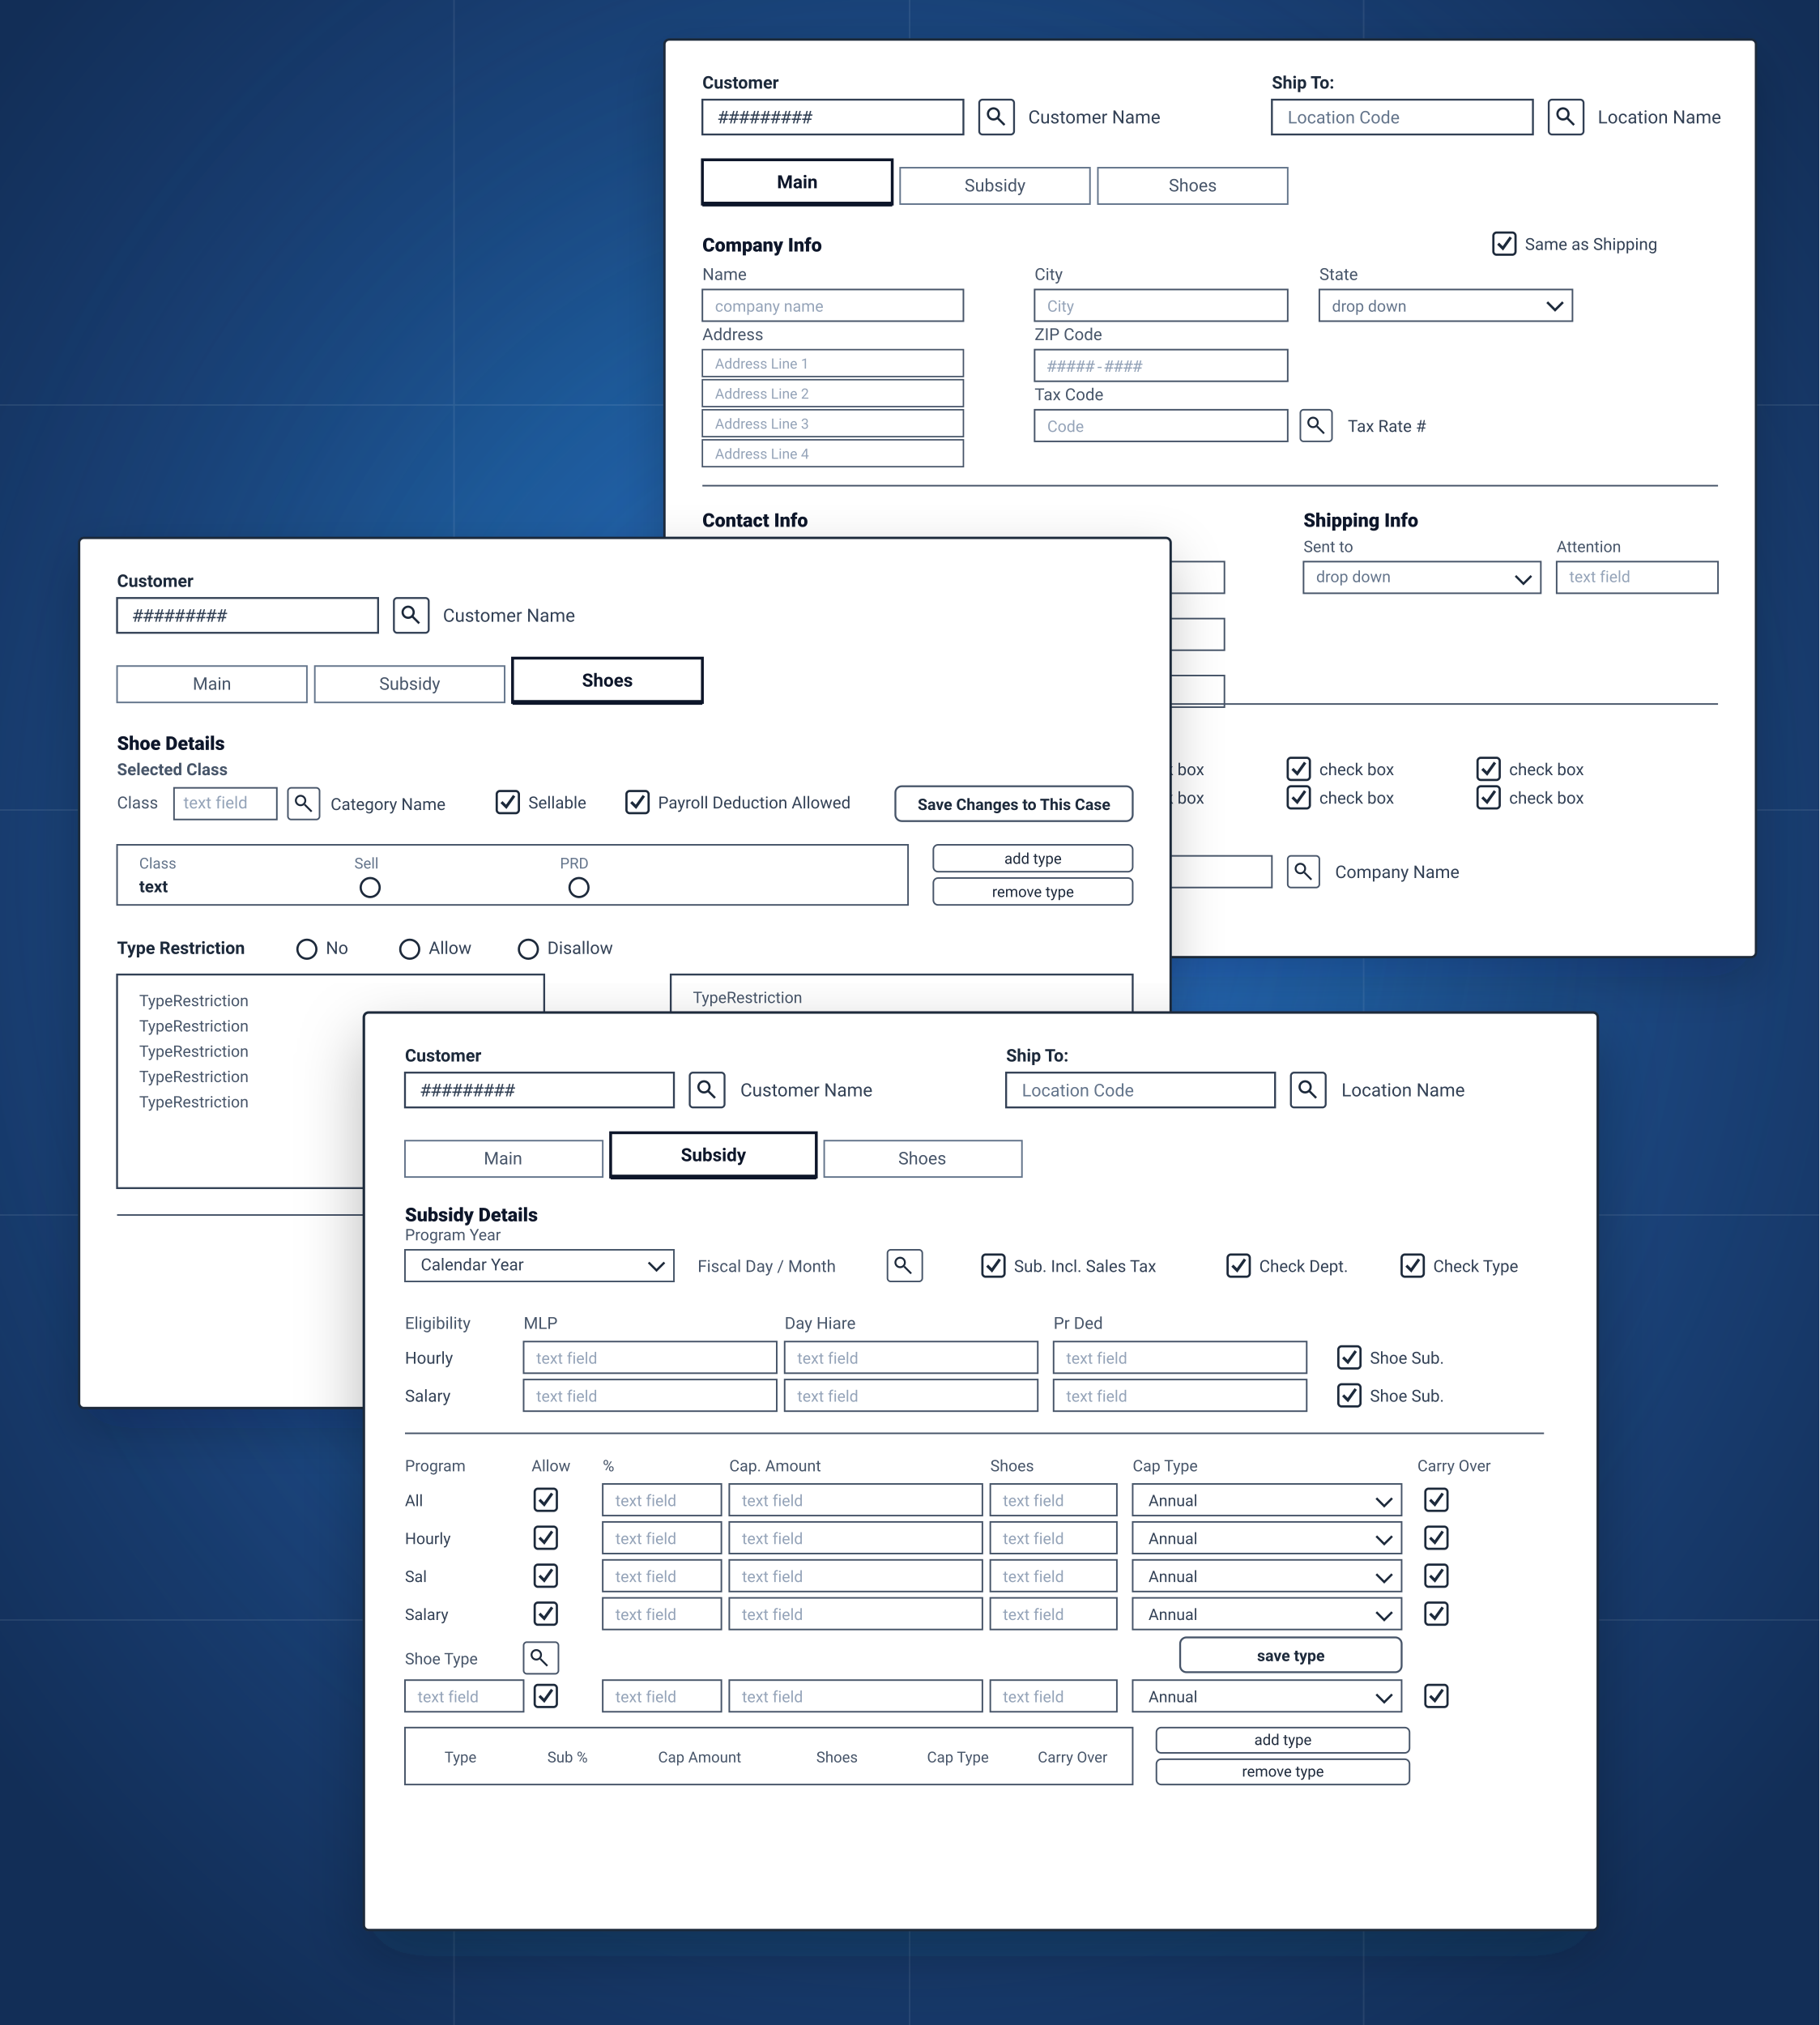
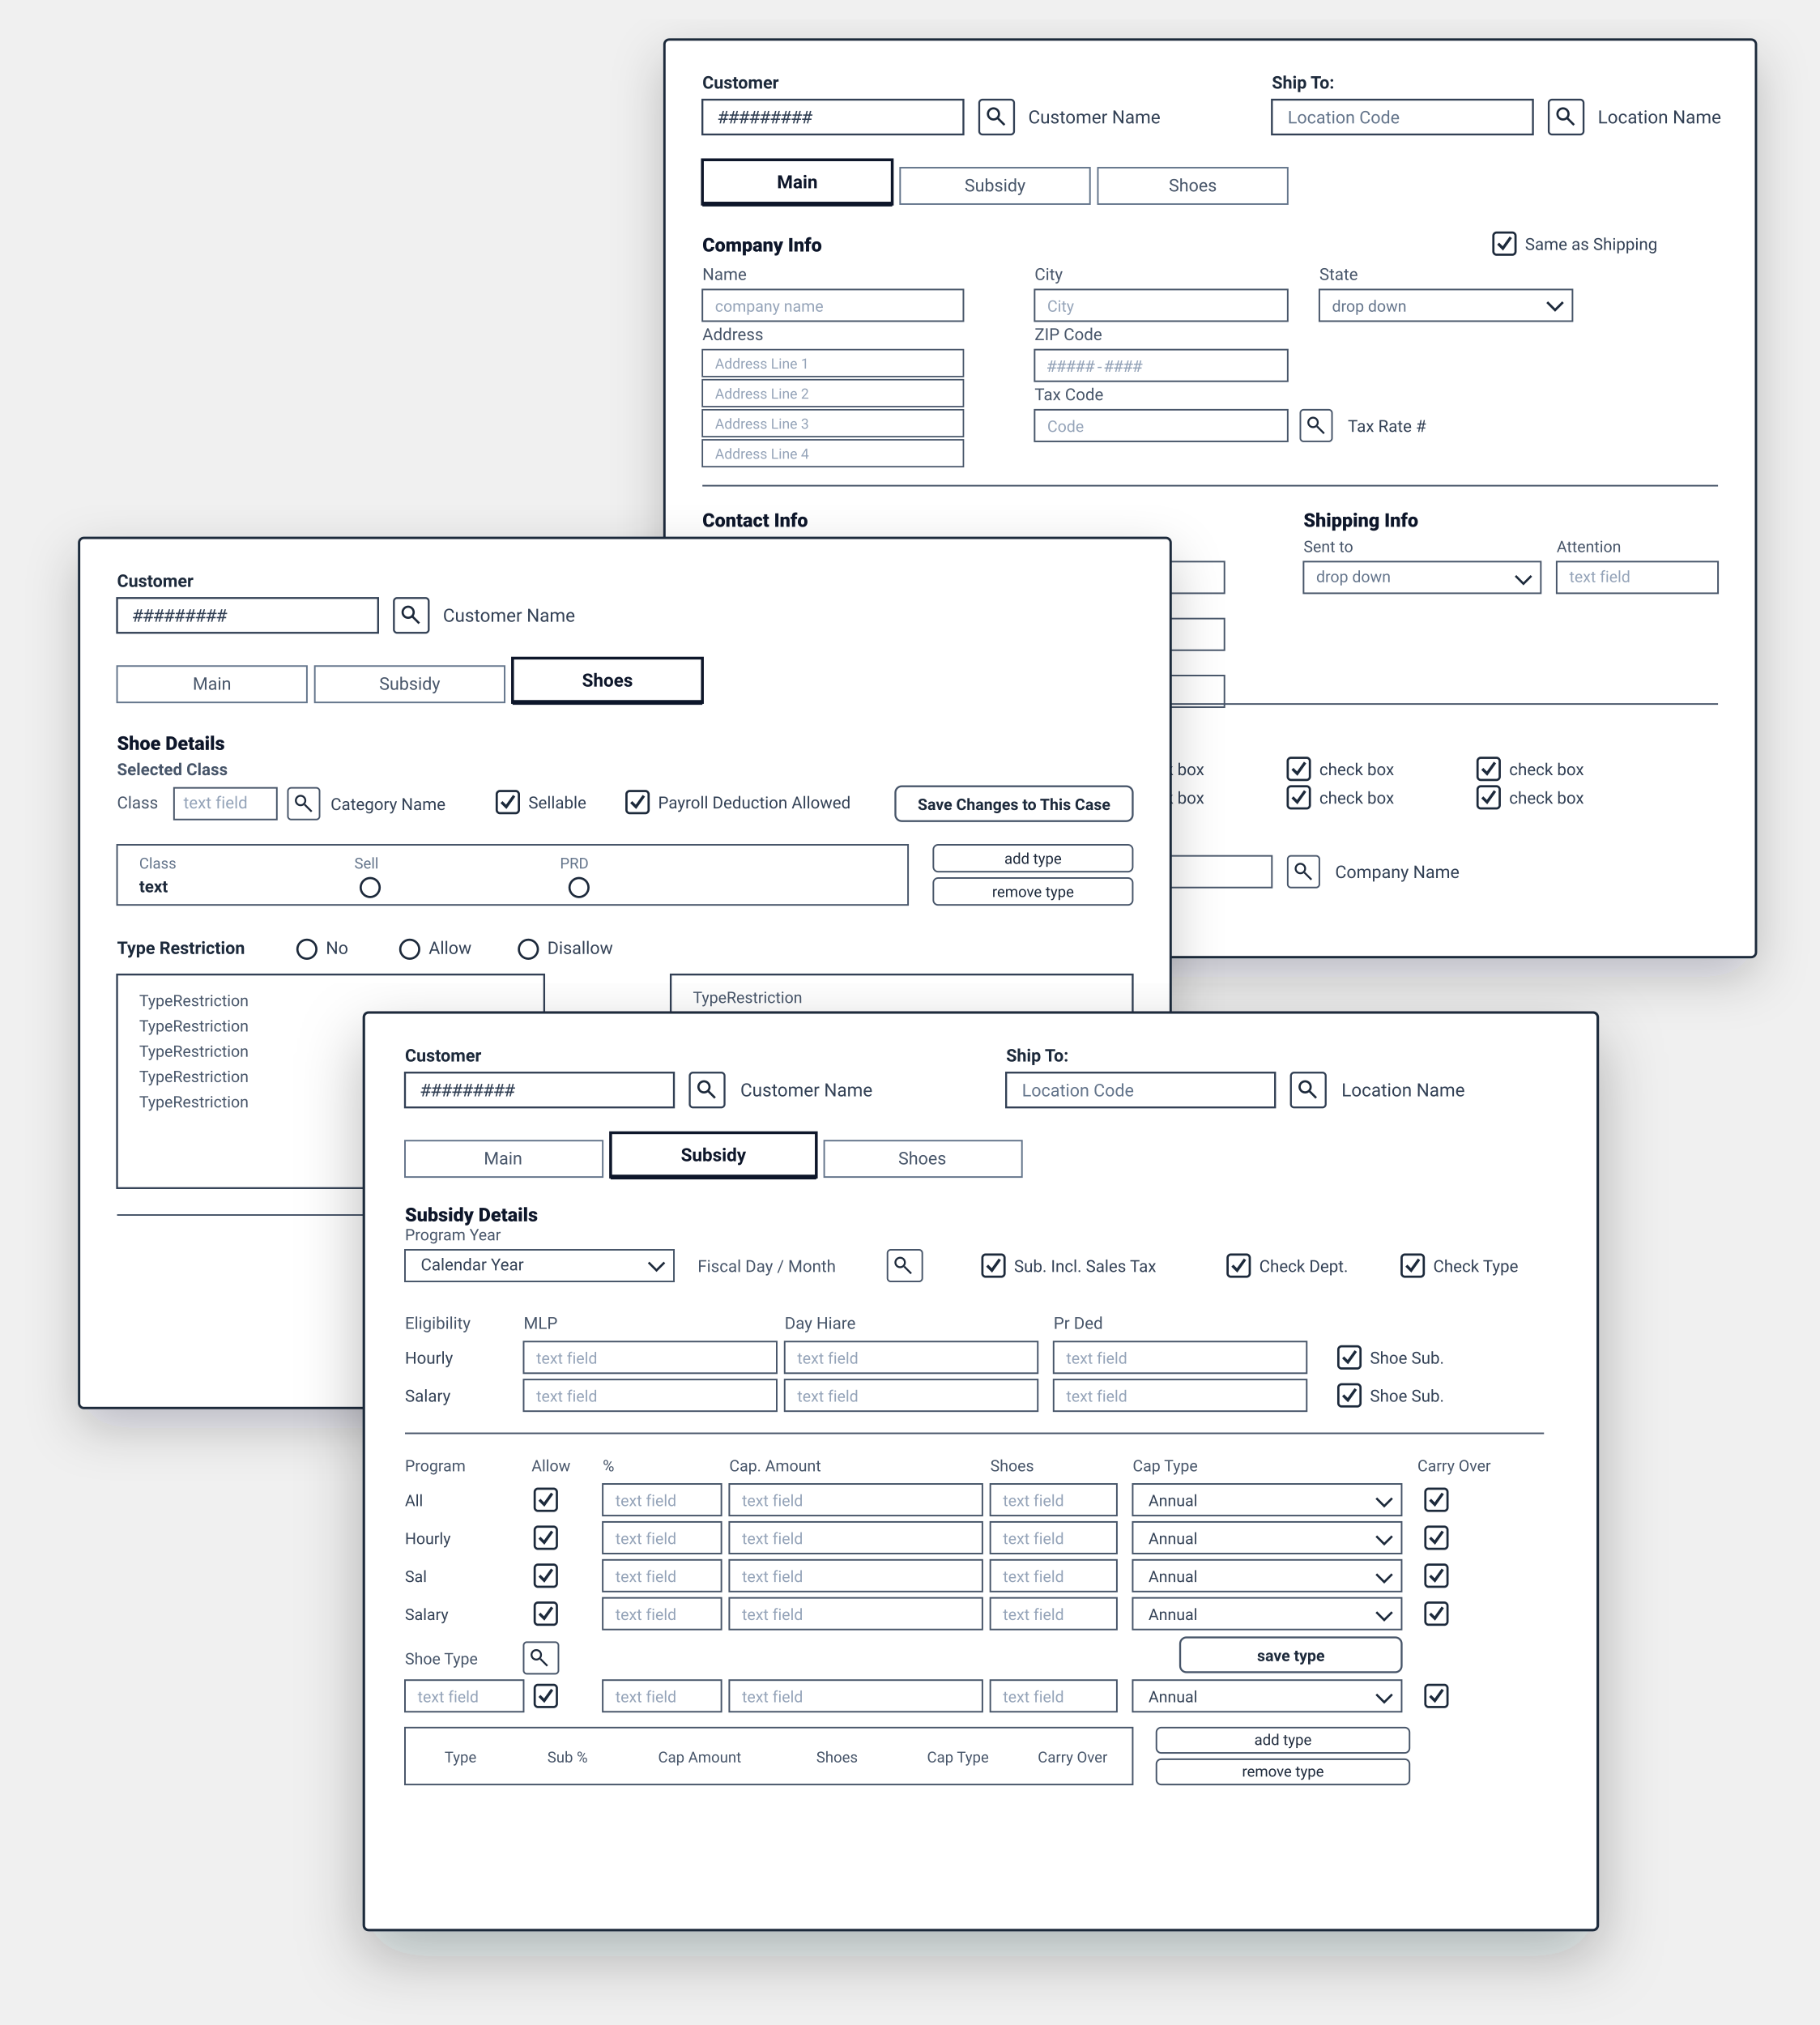
- <svg xmlns="http://www.w3.org/2000/svg" viewBox="0 0 1150 1280" width="1150" height="1280" style="background:#173d72; font-family:-apple-system, BlinkMacSystemFont, 'Segoe UI', Roboto, Helvetica, Arial, sans-serif;">
+ <svg xmlns="http://www.w3.org/2000/svg" viewBox="0 0 1150 1280" width="1150" height="1280" style="font-family:-apple-system, BlinkMacSystemFont, 'Segoe UI', Roboto, Helvetica, Arial, sans-serif;">
  <defs>
-     <radialGradient id="bgGlow" cx="50%" cy="45%" r="65%">
-       <stop offset="0%" stop-color="#2d66bd" />
-       <stop offset="50%" stop-color="#1e4a87" />
-       <stop offset="100%" stop-color="#122e57" />
-     </radialGradient>
-     <radialGradient id="graingerNavyAmbient" cx="48%" cy="42%" r="55%">
-       <stop offset="0%" stop-color="#3b82f6" stop-opacity="0.3" />
-       <stop offset="50%" stop-color="#0ea5e9" stop-opacity="0.14" />
-       <stop offset="100%" stop-color="#122e57" stop-opacity="0" />
-     </radialGradient>
    <filter id="card-shadow" x="-8%" y="-6%" width="120%" height="120%">
      <feDropShadow dx="0" dy="12" stdDeviation="16" flood-color="#0f172a" flood-opacity="0.22" />
    </filter>
    <filter id="card-shadow-active" x="-8%" y="-6%" width="120%" height="120%">
      <feDropShadow dx="0" dy="16" stdDeviation="20" flood-color="#0f172a" flood-opacity="0.28" />
    </filter>
  </defs>
-   <rect width="1150" height="1280" fill="url(#bgGlow)" />
-   <rect width="1150" height="1280" fill="url(#graingerNavyAmbient)" />
-   <g opacity="0.08" stroke="#ffffff" stroke-width="1">
-     <line x1="0" y1="256" x2="1150" y2="256" />
-     <line x1="0" y1="512" x2="1150" y2="512" />
-     <line x1="0" y1="768" x2="1150" y2="768" />
-     <line x1="0" y1="1024" x2="1150" y2="1024" />
-     <line x1="287" y1="0" x2="287" y2="1280" />
-     <line x1="575" y1="0" x2="575" y2="1280" />
-     <line x1="862" y1="0" x2="862" y2="1280" />
-   </g>
  <g transform="translate(420, 25)" filter="url(#card-shadow)">
    <rect width="690" height="580" rx="3" fill="#ffffff" stroke="#1e293b" stroke-width="1.5" />
    <g transform="translate(24, 20)">
      <g>
        <text x="0" y="11" font-size="11" font-weight="600" fill="#1e293b">Customer</text>
        <rect x="0" y="18" width="165" height="22" fill="#ffffff" stroke="#334155" stroke-width="1.2" />
        <text x="10" y="33" font-size="11" font-family="monospace" fill="#334155">#########</text>
        <rect x="175" y="18" width="22" height="22" rx="2" fill="#ffffff" stroke="#334155" stroke-width="1.2" />
        <circle cx="184" cy="27" r="3.5" fill="none" stroke="#1e293b" stroke-width="1.4" />
        <line x1="186.5" y1="29.5" x2="191" y2="34" stroke="#1e293b" stroke-width="1.4" />
        <text x="206" y="33" font-size="11.5" fill="#334155">Customer Name</text>
      </g>
      <g transform="translate(360, 0)">
        <text x="0" y="11" font-size="11" font-weight="600" fill="#1e293b">Ship To:</text>
        <rect x="0" y="18" width="165" height="22" fill="#ffffff" stroke="#334155" stroke-width="1.2" />
        <text x="10" y="33" font-size="11" fill="#64748b">Location Code</text>
        <rect x="175" y="18" width="22" height="22" rx="2" fill="#ffffff" stroke="#334155" stroke-width="1.2" />
        <circle cx="184" cy="27" r="3.5" fill="none" stroke="#1e293b" stroke-width="1.4" />
        <line x1="186.5" y1="29.5" x2="191" y2="34" stroke="#1e293b" stroke-width="1.4" />
        <text x="206" y="33" font-size="11.5" fill="#334155">Location Name</text>
      </g>
      <g transform="translate(0, 56)">
        <rect x="0" y="0" width="120" height="28" fill="#ffffff" stroke="#0f172a" stroke-width="1.8" />
        <line x1="0" y1="28" x2="120" y2="28" stroke="#0f172a" stroke-width="3" />
        <text x="60" y="18" font-size="11.5" font-weight="700" fill="#0f172a" text-anchor="middle">Main</text>
        <rect x="125" y="5" width="120" height="23" fill="#ffffff" stroke="#64748b" stroke-width="1" />
        <text x="185" y="20" font-size="11" fill="#475569" text-anchor="middle">Subsidy</text>
        <rect x="250" y="5" width="120" height="23" fill="#ffffff" stroke="#64748b" stroke-width="1" />
        <text x="310" y="20" font-size="11" fill="#475569" text-anchor="middle">Shoes</text>
      </g>
      <g transform="translate(0, 102)">
        <text x="0" y="12" font-size="12" font-weight="800" fill="#0f172a">Company Info</text>
        <g transform="translate(500, 0)">
          <rect width="14" height="14" rx="2" fill="#ffffff" stroke="#1e293b" stroke-width="1.4" />
          <path d="M 3,7 L 6,10 L 11,3" fill="none" stroke="#1e293b" stroke-width="1.8" />
          <text x="20" y="11" font-size="10.5" fill="#334155">Same as Shipping</text>
        </g>
        <g transform="translate(0, 20)" font-size="10.5" fill="#475569">
          <g>
            <text x="0" y="10">Name</text>
            <rect x="0" y="16" width="165" height="20" fill="#ffffff" stroke="#475569" stroke-width="1" />
            <text x="8" y="30" font-size="10" fill="#94a3b8">company name</text>
            <text x="0" y="48">Address</text>
            <rect x="0" y="54" width="165" height="17" fill="#ffffff" stroke="#475569" stroke-width="0.9" />
            <text x="8" y="66" font-size="9" fill="#94a3b8">Address Line 1</text>
            <rect x="0" y="73" width="165" height="17" fill="#ffffff" stroke="#475569" stroke-width="0.9" />
            <text x="8" y="85" font-size="9" fill="#94a3b8">Address Line 2</text>
            <rect x="0" y="92" width="165" height="17" fill="#ffffff" stroke="#475569" stroke-width="0.9" />
            <text x="8" y="104" font-size="9" fill="#94a3b8">Address Line 3</text>
            <rect x="0" y="111" width="165" height="17" fill="#ffffff" stroke="#475569" stroke-width="0.9" />
            <text x="8" y="123" font-size="9" fill="#94a3b8">Address Line 4</text>
          </g>
          <g transform="translate(210, 0)">
            <text x="0" y="10">City</text>
            <rect x="0" y="16" width="160" height="20" fill="#ffffff" stroke="#475569" stroke-width="1" />
            <text x="8" y="30" font-size="10" fill="#94a3b8">City</text>
            <text x="0" y="48">ZIP Code</text>
            <rect x="0" y="54" width="160" height="20" fill="#ffffff" stroke="#475569" stroke-width="1" />
            <text x="8" y="68" font-size="10" font-family="monospace" fill="#94a3b8">#####-####</text>
            <text x="0" y="86">Tax Code</text>
            <rect x="0" y="92" width="160" height="20" fill="#ffffff" stroke="#475569" stroke-width="1" />
            <text x="8" y="106" font-size="10" fill="#94a3b8">Code</text>
            <rect x="168" y="92" width="20" height="20" rx="2" fill="#ffffff" stroke="#475569" stroke-width="1" />
            <circle cx="176" cy="100" r="3" fill="none" stroke="#1e293b" stroke-width="1.2" />
            <line x1="178.5" y1="102.5" x2="183" y2="107" stroke="#1e293b" stroke-width="1.2" />
            <text x="198" y="106" font-size="10.5" fill="#334155">Tax Rate #</text>
          </g>
          <g transform="translate(390, 0)">
            <text x="0" y="10">State</text>
            <rect x="0" y="16" width="160" height="20" fill="#ffffff" stroke="#475569" stroke-width="1" />
            <text x="8" y="30" font-size="10" fill="#64748b">drop down</text>
            <path d="M 144,24 L 149,29 L 154,24" fill="none" stroke="#1e293b" stroke-width="1.5" />
          </g>
        </g>
      </g>
      <line x1="0" y1="262" x2="642" y2="262" stroke="#475569" stroke-width="1" />
      <g transform="translate(0, 276)">
        <text x="0" y="12" font-size="12" font-weight="800" fill="#0f172a">Contact Info</text>
        <text x="380" y="12" font-size="12" font-weight="800" fill="#0f172a">Shipping Info</text>
        <g transform="translate(0, 20)" font-size="10" fill="#475569">
          <text x="0" y="8">Sched</text>
          <text x="170" y="8">Phone</text>
          <rect x="0" y="14" width="160" height="20" fill="#ffffff" stroke="#475569" stroke-width="1" />
          <text x="8" y="27" fill="#94a3b8">employee name</text>
          <rect x="170" y="14" width="160" height="20" fill="#ffffff" stroke="#475569" stroke-width="1" />
          <text x="178" y="27" fill="#94a3b8">text field</text>
          <text x="0" y="44">Arrival</text>
          <text x="170" y="44">Phone</text>
          <rect x="0" y="50" width="160" height="20" fill="#ffffff" stroke="#475569" stroke-width="1" />
          <text x="8" y="63" fill="#94a3b8">employee name</text>
          <rect x="170" y="50" width="160" height="20" fill="#ffffff" stroke="#475569" stroke-width="1" />
          <text x="178" y="63" fill="#94a3b8">text field</text>
          <text x="0" y="80">Billing</text>
          <text x="170" y="80">Phone</text>
          <rect x="0" y="86" width="160" height="20" fill="#ffffff" stroke="#475569" stroke-width="1" />
          <text x="8" y="99" fill="#94a3b8">employee name</text>
          <rect x="170" y="86" width="160" height="20" fill="#ffffff" stroke="#475569" stroke-width="1" />
          <text x="178" y="99" fill="#94a3b8">text field</text>
        </g>
        <g transform="translate(380, 20)" font-size="10" fill="#475569">
          <text x="0" y="8">Sent to</text>
          <text x="160" y="8">Attention</text>
          <rect x="0" y="14" width="150" height="20" fill="#ffffff" stroke="#475569" stroke-width="1" />
          <text x="8" y="27" fill="#64748b">drop down</text>
          <path d="M 134,23 L 139,28 L 144,23" fill="none" stroke="#1e293b" stroke-width="1.4" />
          <rect x="160" y="14" width="102" height="20" fill="#ffffff" stroke="#475569" stroke-width="1" />
          <text x="168" y="27" fill="#94a3b8">text field</text>
        </g>
      </g>
      <line x1="0" y1="400" x2="642" y2="400" stroke="#475569" stroke-width="1" />
      <g transform="translate(0, 412)">
        <text x="0" y="12" font-size="12" font-weight="800" fill="#0f172a">What is Required?</text>
        <g transform="translate(0, 22)" font-size="10.5" fill="#334155">
          <g transform="translate(10, 0)">
            <rect width="14" height="14" rx="2" fill="#ffffff" stroke="#1e293b" stroke-width="1.4" />
            <path d="M 3,7 L 6,10 L 11,3" fill="none" stroke="#1e293b" stroke-width="1.8" />
            <text x="20" y="11">check box</text>
          </g>
          <g transform="translate(130, 0)">
            <rect width="14" height="14" rx="2" fill="#ffffff" stroke="#1e293b" stroke-width="1.4" />
            <path d="M 3,7 L 6,10 L 11,3" fill="none" stroke="#1e293b" stroke-width="1.8" />
            <text x="20" y="11">check box</text>
          </g>
          <g transform="translate(250, 0)">
            <rect width="14" height="14" rx="2" fill="#ffffff" stroke="#1e293b" stroke-width="1.4" />
            <path d="M 3,7 L 6,10 L 11,3" fill="none" stroke="#1e293b" stroke-width="1.8" />
            <text x="20" y="11">check box</text>
          </g>
          <g transform="translate(370, 0)">
            <rect width="14" height="14" rx="2" fill="#ffffff" stroke="#1e293b" stroke-width="1.4" />
            <path d="M 3,7 L 6,10 L 11,3" fill="none" stroke="#1e293b" stroke-width="1.8" />
            <text x="20" y="11">check box</text>
          </g>
          <g transform="translate(490, 0)">
            <rect width="14" height="14" rx="2" fill="#ffffff" stroke="#1e293b" stroke-width="1.4" />
            <path d="M 3,7 L 6,10 L 11,3" fill="none" stroke="#1e293b" stroke-width="1.8" />
            <text x="20" y="11">check box</text>
          </g>
          <g transform="translate(10, 18)">
            <rect width="14" height="14" rx="2" fill="#ffffff" stroke="#1e293b" stroke-width="1.4" />
            <path d="M 3,7 L 6,10 L 11,3" fill="none" stroke="#1e293b" stroke-width="1.8" />
            <text x="20" y="11">check box</text>
          </g>
          <g transform="translate(130, 18)">
            <rect width="14" height="14" rx="2" fill="#ffffff" stroke="#1e293b" stroke-width="1.4" />
            <path d="M 3,7 L 6,10 L 11,3" fill="none" stroke="#1e293b" stroke-width="1.8" />
            <text x="20" y="11">check box</text>
          </g>
          <g transform="translate(250, 18)">
            <rect width="14" height="14" rx="2" fill="#ffffff" stroke="#1e293b" stroke-width="1.4" />
            <path d="M 3,7 L 6,10 L 11,3" fill="none" stroke="#1e293b" stroke-width="1.8" />
            <text x="20" y="11">check box</text>
          </g>
          <g transform="translate(370, 18)">
            <rect width="14" height="14" rx="2" fill="#ffffff" stroke="#1e293b" stroke-width="1.4" />
            <path d="M 3,7 L 6,10 L 11,3" fill="none" stroke="#1e293b" stroke-width="1.8" />
            <text x="20" y="11">check box</text>
          </g>
          <g transform="translate(490, 18)">
            <rect width="14" height="14" rx="2" fill="#ffffff" stroke="#1e293b" stroke-width="1.4" />
            <path d="M 3,7 L 6,10 L 11,3" fill="none" stroke="#1e293b" stroke-width="1.8" />
            <text x="20" y="11">check box</text>
          </g>
        </g>
        <g transform="translate(0, 68)" font-size="10.5" fill="#475569">
          <text x="0" y="10">Customer PO</text>
          <rect x="0" y="16" width="165" height="20" fill="#ffffff" stroke="#475569" stroke-width="1" />
          <text x="8" y="30" fill="#94a3b8">Code</text>
          <text x="200" y="10">Fulfillment DC</text>
          <rect x="200" y="16" width="160" height="20" fill="#ffffff" stroke="#475569" stroke-width="1" />
          <text x="208" y="30" fill="#94a3b8">Code</text>
          <rect x="370" y="16" width="20" height="20" rx="2" fill="#ffffff" stroke="#475569" stroke-width="1" />
          <circle cx="378" cy="24" r="3" fill="none" stroke="#1e293b" stroke-width="1.2" />
          <line x1="380.5" y1="26.5" x2="385" y2="31" stroke="#1e293b" stroke-width="1.2" />
          <text x="400" y="30" font-size="11" fill="#334155">Company Name</text>
        </g>
      </g>
    </g>
  </g>
  <g transform="translate(50, 340)" filter="url(#card-shadow)">
    <rect width="690" height="550" rx="3" fill="#ffffff" stroke="#1e293b" stroke-width="1.5" />
    <g transform="translate(24, 20)">
      <g>
        <text x="0" y="11" font-size="11" font-weight="600" fill="#1e293b">Customer</text>
        <rect x="0" y="18" width="165" height="22" fill="#ffffff" stroke="#334155" stroke-width="1.2" />
        <text x="10" y="33" font-size="11" font-family="monospace" fill="#334155">#########</text>
        <rect x="175" y="18" width="22" height="22" rx="2" fill="#ffffff" stroke="#334155" stroke-width="1.2" />
        <circle cx="184" cy="27" r="3.5" fill="none" stroke="#1e293b" stroke-width="1.4" />
        <line x1="186.5" y1="29.5" x2="191" y2="34" stroke="#1e293b" stroke-width="1.4" />
        <text x="206" y="33" font-size="11.5" fill="#334155">Customer Name</text>
      </g>
      <g transform="translate(0, 56)">
        <rect x="0" y="5" width="120" height="23" fill="#ffffff" stroke="#64748b" stroke-width="1" />
        <text x="60" y="20" font-size="11" fill="#475569" text-anchor="middle">Main</text>
        <rect x="125" y="5" width="120" height="23" fill="#ffffff" stroke="#64748b" stroke-width="1" />
        <text x="185" y="20" font-size="11" fill="#475569" text-anchor="middle">Subsidy</text>
        <rect x="250" y="0" width="120" height="28" fill="#ffffff" stroke="#0f172a" stroke-width="1.8" />
        <line x1="250" y1="28" x2="370" y2="28" stroke="#0f172a" stroke-width="3" />
        <text x="310" y="18" font-size="11.5" font-weight="700" fill="#0f172a" text-anchor="middle">Shoes</text>
      </g>
      <g transform="translate(0, 102)">
        <text x="0" y="12" font-size="12" font-weight="800" fill="#0f172a">Shoe Details</text>
        <text x="0" y="28" font-size="10.5" font-weight="600" fill="#475569">Selected Class</text>
        <g transform="translate(0, 36)" font-size="10.5">
          <text x="0" y="13" fill="#475569">Class</text>
          <rect x="36" y="0" width="65" height="20" fill="#ffffff" stroke="#475569" stroke-width="1" />
          <text x="42" y="13" fill="#94a3b8">text field</text>
          <rect x="108" y="0" width="20" height="20" rx="2" fill="#ffffff" stroke="#475569" stroke-width="1" />
          <circle cx="116" cy="8" r="3" fill="none" stroke="#1e293b" stroke-width="1.2" />
          <line x1="118.5" y1="10.5" x2="123" y2="15" stroke="#1e293b" stroke-width="1.2" />
          <text x="135" y="14" fill="#334155">Category Name</text>
          <g transform="translate(240, 2)">
            <rect width="14" height="14" rx="2" fill="#ffffff" stroke="#1e293b" stroke-width="1.4" />
            <path d="M 3,7 L 6,10 L 11,3" fill="none" stroke="#1e293b" stroke-width="1.8" />
            <text x="20" y="11" fill="#334155">Sellable</text>
          </g>
          <g transform="translate(322, 2)">
            <rect width="14" height="14" rx="2" fill="#ffffff" stroke="#1e293b" stroke-width="1.4" />
            <path d="M 3,7 L 6,10 L 11,3" fill="none" stroke="#1e293b" stroke-width="1.8" />
            <text x="20" y="11" fill="#334155">Payroll Deduction Allowed</text>
          </g>
          <g transform="translate(492, -1)">
            <rect width="150" height="22" rx="4" fill="#ffffff" stroke="#475569" stroke-width="1.2" />
            <text x="75" y="15" font-size="10" font-weight="600" fill="#1e293b" text-anchor="middle">Save Changes to This Case</text>
          </g>
        </g>
        <g transform="translate(0, 72)" font-size="10.5">
          <rect width="500" height="38" fill="#ffffff" stroke="#475569" stroke-width="1" />
          <text x="14" y="15" font-size="9.5" fill="#64748b">Class</text>
          <text x="14" y="30" font-weight="600" fill="#1e293b">text</text>
          <text x="150" y="15" font-size="9.5" fill="#64748b">Sell</text>
          <circle cx="160" cy="27" r="6" fill="#ffffff" stroke="#1e293b" stroke-width="1.4" />
          <text x="280" y="15" font-size="9.5" fill="#64748b">PRD</text>
          <circle cx="292" cy="27" r="6" fill="#ffffff" stroke="#1e293b" stroke-width="1.4" />
          <g transform="translate(516, 0)">
            <rect width="126" height="17" rx="3" fill="#ffffff" stroke="#475569" stroke-width="1" />
            <text x="63" y="12" font-size="9.5" fill="#1e293b" text-anchor="middle">add type</text>
            <rect y="21" width="126" height="17" rx="3" fill="#ffffff" stroke="#475569" stroke-width="1" />
            <text x="63" y="33" font-size="9.5" fill="#1e293b" text-anchor="middle">remove type</text>
          </g>
        </g>
        <g transform="translate(0, 130)" font-size="11">
          <text x="0" y="11" font-weight="600" fill="#1e293b">Type Restriction</text>
          <circle cx="120" cy="8" r="6" fill="#ffffff" stroke="#1e293b" stroke-width="1.4" />
          <text x="132" y="11" fill="#334155">No</text>
          <circle cx="185" cy="8" r="6" fill="#ffffff" stroke="#1e293b" stroke-width="1.4" />
          <text x="197" y="11" fill="#334155">Allow</text>
          <circle cx="260" cy="8" r="6" fill="#ffffff" stroke="#1e293b" stroke-width="1.4" />
          <text x="272" y="11" fill="#334155">Disallow</text>
        </g>
        <g transform="translate(0, 154)">
          <rect width="270" height="135" fill="#ffffff" stroke="#334155" stroke-width="1.2" />
          <g font-size="10" fill="#475569" transform="translate(14, 20)">
            <text x="0" y="0">TypeRestriction</text>
            <text x="0" y="16">TypeRestriction</text>
            <text x="0" y="32">TypeRestriction</text>
            <text x="0" y="48">TypeRestriction</text>
            <text x="0" y="64">TypeRestriction</text>
          </g>
          <g transform="translate(288, 38)">
            <rect width="44" height="24" rx="3" fill="#ffffff" stroke="#475569" stroke-width="1.2" />
            <text x="22" y="16" font-size="11" font-weight="700" fill="#334155" text-anchor="middle">&lt;&lt;</text>
            <rect y="32" width="44" height="24" rx="3" fill="#ffffff" stroke="#475569" stroke-width="1.2" />
            <text x="22" y="48" font-size="11" font-weight="700" fill="#334155" text-anchor="middle">&gt;&gt;</text>
          </g>
          <g transform="translate(350, 0)">
            <rect width="292" height="135" fill="#ffffff" stroke="#334155" stroke-width="1.2" />
            <g font-size="10" fill="#475569" transform="translate(14, 18)">
              <text x="0" y="0">TypeRestriction</text>
              <text x="0" y="14">TypeRestriction</text>
              <text x="0" y="28">TypeRestriction</text>
              <text x="0" y="42">TypeRestriction</text>
              <text x="0" y="56">TypeRestriction</text>
              <text x="0" y="70">TypeRestriction</text>
              <text x="0" y="84">TypeRestriction</text>
              <text x="0" y="98">TypeRestriction</text>
            </g>
          </g>
        </g>
        <line x1="0" y1="306" x2="642" y2="306" stroke="#475569" stroke-width="1" />
      </g>
    </g>
  </g>
  <g transform="translate(230, 640)" filter="url(#card-shadow-active)">
    <rect width="780" height="580" rx="3" fill="#ffffff" stroke="#1e293b" stroke-width="1.6" />
    <g transform="translate(26, 20)">
      <g>
        <text x="0" y="11" font-size="11" font-weight="600" fill="#1e293b">Customer</text>
        <rect x="0" y="18" width="170" height="22" fill="#ffffff" stroke="#334155" stroke-width="1.2" />
        <text x="10" y="33" font-size="11" font-family="monospace" fill="#334155">#########</text>
        <rect x="180" y="18" width="22" height="22" rx="2" fill="#ffffff" stroke="#334155" stroke-width="1.2" />
        <circle cx="189" cy="27" r="3.5" fill="none" stroke="#1e293b" stroke-width="1.4" />
        <line x1="191.5" y1="29.5" x2="196" y2="34" stroke="#1e293b" stroke-width="1.4" />
        <text x="212" y="33" font-size="11.5" fill="#334155">Customer Name</text>
      </g>
      <g transform="translate(380, 0)">
        <text x="0" y="11" font-size="11" font-weight="600" fill="#1e293b">Ship To:</text>
        <rect x="0" y="18" width="170" height="22" fill="#ffffff" stroke="#334155" stroke-width="1.2" />
        <text x="10" y="33" font-size="11" fill="#64748b">Location Code</text>
        <rect x="180" y="18" width="22" height="22" rx="2" fill="#ffffff" stroke="#334155" stroke-width="1.2" />
        <circle cx="189" cy="27" r="3.5" fill="none" stroke="#1e293b" stroke-width="1.4" />
        <line x1="191.5" y1="29.5" x2="196" y2="34" stroke="#1e293b" stroke-width="1.4" />
        <text x="212" y="33" font-size="11.5" fill="#334155">Location Name</text>
      </g>
      <g transform="translate(0, 56)">
        <rect x="0" y="5" width="125" height="23" fill="#ffffff" stroke="#64748b" stroke-width="1" />
        <text x="62" y="20" font-size="11" fill="#475569" text-anchor="middle">Main</text>
        <rect x="130" y="0" width="130" height="28" fill="#ffffff" stroke="#0f172a" stroke-width="1.8" />
        <line x1="130" y1="28" x2="260" y2="28" stroke="#0f172a" stroke-width="3" />
        <text x="195" y="18" font-size="11.5" font-weight="700" fill="#0f172a" text-anchor="middle">Subsidy</text>
        <rect x="265" y="5" width="125" height="23" fill="#ffffff" stroke="#64748b" stroke-width="1" />
        <text x="327" y="20" font-size="11" fill="#475569" text-anchor="middle">Shoes</text>
      </g>
      <g transform="translate(0, 100)">
        <text x="0" y="12" font-size="12" font-weight="800" fill="#0f172a">Subsidy Details</text>
        <g transform="translate(0, 24)" font-size="10.5">
          <text x="0" y="0" font-size="10" fill="#475569">Program Year</text>
          <rect x="0" y="6" width="170" height="20" fill="#ffffff" stroke="#475569" stroke-width="1" />
          <text x="10" y="19" fill="#334155">Calendar Year</text>
          <path d="M 154,14 L 159,19 L 164,14" fill="none" stroke="#1e293b" stroke-width="1.4" />
          <text x="185" y="20" fill="#475569">Fiscal Day / Month</text>
          <rect x="305" y="6" width="22" height="20" rx="2" fill="#ffffff" stroke="#475569" stroke-width="1" />
          <circle cx="313" cy="14" r="3" fill="none" stroke="#1e293b" stroke-width="1.2" />
          <line x1="315.5" y1="16.5" x2="320" y2="21" stroke="#1e293b" stroke-width="1.2" />
          <g transform="translate(365, 9)">
            <rect width="14" height="14" rx="2" fill="#ffffff" stroke="#1e293b" stroke-width="1.4" />
            <path d="M 3,7 L 6,10 L 11,3" fill="none" stroke="#1e293b" stroke-width="1.8" />
            <text x="20" y="11" fill="#334155">Sub. Incl. Sales Tax</text>
          </g>
          <g transform="translate(520, 9)">
            <rect width="14" height="14" rx="2" fill="#ffffff" stroke="#1e293b" stroke-width="1.4" />
            <path d="M 3,7 L 6,10 L 11,3" fill="none" stroke="#1e293b" stroke-width="1.8" />
            <text x="20" y="11" fill="#334155">Check Dept.</text>
          </g>
          <g transform="translate(630, 9)">
            <rect width="14" height="14" rx="2" fill="#ffffff" stroke="#1e293b" stroke-width="1.4" />
            <path d="M 3,7 L 6,10 L 11,3" fill="none" stroke="#1e293b" stroke-width="1.8" />
            <text x="20" y="11" fill="#334155">Check Type</text>
          </g>
        </g>
        <g transform="translate(0, 72)" font-size="10.5">
          <text x="0" y="8" fill="#475569">Eligibility</text>
          <text x="75" y="8" fill="#475569">MLP</text>
          <text x="240" y="8" fill="#475569">Day Hiare</text>
          <text x="410" y="8" fill="#475569">Pr Ded</text>
          <g transform="translate(0, 16)">
            <text x="0" y="14" fill="#334155">Hourly</text>
            <rect x="75" y="0" width="160" height="20" fill="#ffffff" stroke="#475569" stroke-width="1" />
            <text x="83" y="14" font-size="10" fill="#94a3b8">text field</text>
            <rect x="240" y="0" width="160" height="20" fill="#ffffff" stroke="#475569" stroke-width="1" />
            <text x="248" y="14" font-size="10" fill="#94a3b8">text field</text>
            <rect x="410" y="0" width="160" height="20" fill="#ffffff" stroke="#475569" stroke-width="1" />
            <text x="418" y="14" font-size="10" fill="#94a3b8">text field</text>
            <g transform="translate(590, 3)">
              <rect width="14" height="14" rx="2" fill="#ffffff" stroke="#1e293b" stroke-width="1.4" />
              <path d="M 3,7 L 6,10 L 11,3" fill="none" stroke="#1e293b" stroke-width="1.8" />
              <text x="20" y="11" fill="#334155">Shoe Sub.</text>
            </g>
          </g>
          <g transform="translate(0, 40)">
            <text x="0" y="14" fill="#334155">Salary</text>
            <rect x="75" y="0" width="160" height="20" fill="#ffffff" stroke="#475569" stroke-width="1" />
            <text x="83" y="14" font-size="10" fill="#94a3b8">text field</text>
            <rect x="240" y="0" width="160" height="20" fill="#ffffff" stroke="#475569" stroke-width="1" />
            <text x="248" y="14" font-size="10" fill="#94a3b8">text field</text>
            <rect x="410" y="0" width="160" height="20" fill="#ffffff" stroke="#475569" stroke-width="1" />
            <text x="418" y="14" font-size="10" fill="#94a3b8">text field</text>
            <g transform="translate(590, 3)">
              <rect width="14" height="14" rx="2" fill="#ffffff" stroke="#1e293b" stroke-width="1.4" />
              <path d="M 3,7 L 6,10 L 11,3" fill="none" stroke="#1e293b" stroke-width="1.8" />
              <text x="20" y="11" fill="#334155">Shoe Sub.</text>
            </g>
          </g>
        </g>
        <line x1="0" y1="146" x2="720" y2="146" stroke="#475569" stroke-width="1" />
        <g transform="translate(0, 160)" font-size="10">
          <text x="0" y="10" fill="#475569">Program</text>
          <text x="80" y="10" fill="#475569">Allow</text>
          <text x="125" y="10" fill="#475569">%</text>
          <text x="205" y="10" fill="#475569">Cap. Amount</text>
          <text x="370" y="10" fill="#475569">Shoes</text>
          <text x="460" y="10" fill="#475569">Cap Type</text>
          <text x="640" y="10" fill="#475569">Carry Over</text>
          <g transform="translate(0, 18)">
            <text x="0" y="14" fill="#334155">All</text>
            <g transform="translate(82, 3)">
              <rect width="14" height="14" rx="2" fill="#ffffff" stroke="#1e293b" stroke-width="1.4" />
              <path d="M 3,7 L 6,10 L 11,3" fill="none" stroke="#1e293b" stroke-width="1.8" />
            </g>
            <rect x="125" y="0" width="75" height="20" fill="#ffffff" stroke="#475569" stroke-width="1" />
            <text x="133" y="14" fill="#94a3b8">text field</text>
            <rect x="205" y="0" width="160" height="20" fill="#ffffff" stroke="#475569" stroke-width="1" />
            <text x="213" y="14" fill="#94a3b8">text field</text>
            <rect x="370" y="0" width="80" height="20" fill="#ffffff" stroke="#475569" stroke-width="1" />
            <text x="378" y="14" fill="#94a3b8">text field</text>
            <rect x="460" y="0" width="170" height="20" fill="#ffffff" stroke="#475569" stroke-width="1" />
            <text x="470" y="14" fill="#334155">Annual</text>
            <path d="M 614,9 L 619,14 L 624,9" fill="none" stroke="#1e293b" stroke-width="1.4" />
            <g transform="translate(645, 3)">
              <rect width="14" height="14" rx="2" fill="#ffffff" stroke="#1e293b" stroke-width="1.4" />
              <path d="M 3,7 L 6,10 L 11,3" fill="none" stroke="#1e293b" stroke-width="1.8" />
            </g>
          </g>
          <g transform="translate(0, 42)">
            <text x="0" y="14" fill="#334155">Hourly</text>
            <g transform="translate(82, 3)">
              <rect width="14" height="14" rx="2" fill="#ffffff" stroke="#1e293b" stroke-width="1.4" />
              <path d="M 3,7 L 6,10 L 11,3" fill="none" stroke="#1e293b" stroke-width="1.8" />
            </g>
            <rect x="125" y="0" width="75" height="20" fill="#ffffff" stroke="#475569" stroke-width="1" />
            <text x="133" y="14" fill="#94a3b8">text field</text>
            <rect x="205" y="0" width="160" height="20" fill="#ffffff" stroke="#475569" stroke-width="1" />
            <text x="213" y="14" fill="#94a3b8">text field</text>
            <rect x="370" y="0" width="80" height="20" fill="#ffffff" stroke="#475569" stroke-width="1" />
            <text x="378" y="14" fill="#94a3b8">text field</text>
            <rect x="460" y="0" width="170" height="20" fill="#ffffff" stroke="#475569" stroke-width="1" />
            <text x="470" y="14" fill="#334155">Annual</text>
            <path d="M 614,9 L 619,14 L 624,9" fill="none" stroke="#1e293b" stroke-width="1.4" />
            <g transform="translate(645, 3)">
              <rect width="14" height="14" rx="2" fill="#ffffff" stroke="#1e293b" stroke-width="1.4" />
              <path d="M 3,7 L 6,10 L 11,3" fill="none" stroke="#1e293b" stroke-width="1.8" />
            </g>
          </g>
          <g transform="translate(0, 66)">
            <text x="0" y="14" fill="#334155">Sal</text>
            <g transform="translate(82, 3)">
              <rect width="14" height="14" rx="2" fill="#ffffff" stroke="#1e293b" stroke-width="1.4" />
              <path d="M 3,7 L 6,10 L 11,3" fill="none" stroke="#1e293b" stroke-width="1.8" />
            </g>
            <rect x="125" y="0" width="75" height="20" fill="#ffffff" stroke="#475569" stroke-width="1" />
            <text x="133" y="14" fill="#94a3b8">text field</text>
            <rect x="205" y="0" width="160" height="20" fill="#ffffff" stroke="#475569" stroke-width="1" />
            <text x="213" y="14" fill="#94a3b8">text field</text>
            <rect x="370" y="0" width="80" height="20" fill="#ffffff" stroke="#475569" stroke-width="1" />
            <text x="378" y="14" fill="#94a3b8">text field</text>
            <rect x="460" y="0" width="170" height="20" fill="#ffffff" stroke="#475569" stroke-width="1" />
            <text x="470" y="14" fill="#334155">Annual</text>
            <path d="M 614,9 L 619,14 L 624,9" fill="none" stroke="#1e293b" stroke-width="1.4" />
            <g transform="translate(645, 3)">
              <rect width="14" height="14" rx="2" fill="#ffffff" stroke="#1e293b" stroke-width="1.4" />
              <path d="M 3,7 L 6,10 L 11,3" fill="none" stroke="#1e293b" stroke-width="1.8" />
            </g>
          </g>
          <g transform="translate(0, 90)">
            <text x="0" y="14" fill="#334155">Salary</text>
            <g transform="translate(82, 3)">
              <rect width="14" height="14" rx="2" fill="#ffffff" stroke="#1e293b" stroke-width="1.4" />
              <path d="M 3,7 L 6,10 L 11,3" fill="none" stroke="#1e293b" stroke-width="1.8" />
            </g>
            <rect x="125" y="0" width="75" height="20" fill="#ffffff" stroke="#475569" stroke-width="1" />
            <text x="133" y="14" fill="#94a3b8">text field</text>
            <rect x="205" y="0" width="160" height="20" fill="#ffffff" stroke="#475569" stroke-width="1" />
            <text x="213" y="14" fill="#94a3b8">text field</text>
            <rect x="370" y="0" width="80" height="20" fill="#ffffff" stroke="#475569" stroke-width="1" />
            <text x="378" y="14" fill="#94a3b8">text field</text>
            <rect x="460" y="0" width="170" height="20" fill="#ffffff" stroke="#475569" stroke-width="1" />
            <text x="470" y="14" fill="#334155">Annual</text>
            <path d="M 614,9 L 619,14 L 624,9" fill="none" stroke="#1e293b" stroke-width="1.4" />
            <g transform="translate(645, 3)">
              <rect width="14" height="14" rx="2" fill="#ffffff" stroke="#1e293b" stroke-width="1.4" />
              <path d="M 3,7 L 6,10 L 11,3" fill="none" stroke="#1e293b" stroke-width="1.8" />
            </g>
          </g>
          <g transform="translate(0, 118)">
            <text x="0" y="14" fill="#475569">Shoe Type</text>
            <rect x="75" y="0" width="22" height="20" rx="2" fill="#ffffff" stroke="#475569" stroke-width="1" />
            <circle cx="83" cy="8" r="3" fill="none" stroke="#1e293b" stroke-width="1.2" />
            <line x1="85.5" y1="10.5" x2="90" y2="15" stroke="#1e293b" stroke-width="1.2" />
            <rect x="490" y="-3" width="140" height="22" rx="4" fill="#ffffff" stroke="#475569" stroke-width="1.2" />
            <text x="560" y="12" font-size="10" font-weight="600" fill="#1e293b" text-anchor="middle">save type</text>
          </g>
          <g transform="translate(0, 142)">
            <rect x="0" y="0" width="75" height="20" fill="#ffffff" stroke="#475569" stroke-width="1" />
            <text x="8" y="14" fill="#94a3b8">text field</text>
            <g transform="translate(82, 3)">
              <rect width="14" height="14" rx="2" fill="#ffffff" stroke="#1e293b" stroke-width="1.4" />
              <path d="M 3,7 L 6,10 L 11,3" fill="none" stroke="#1e293b" stroke-width="1.8" />
            </g>
            <rect x="125" y="0" width="75" height="20" fill="#ffffff" stroke="#475569" stroke-width="1" />
            <text x="133" y="14" fill="#94a3b8">text field</text>
            <rect x="205" y="0" width="160" height="20" fill="#ffffff" stroke="#475569" stroke-width="1" />
            <text x="213" y="14" fill="#94a3b8">text field</text>
            <rect x="370" y="0" width="80" height="20" fill="#ffffff" stroke="#475569" stroke-width="1" />
            <text x="378" y="14" fill="#94a3b8">text field</text>
            <rect x="460" y="0" width="170" height="20" fill="#ffffff" stroke="#475569" stroke-width="1" />
            <text x="470" y="14" fill="#334155">Annual</text>
            <path d="M 614,9 L 619,14 L 624,9" fill="none" stroke="#1e293b" stroke-width="1.4" />
            <g transform="translate(645, 3)">
              <rect width="14" height="14" rx="2" fill="#ffffff" stroke="#1e293b" stroke-width="1.4" />
              <path d="M 3,7 L 6,10 L 11,3" fill="none" stroke="#1e293b" stroke-width="1.8" />
            </g>
          </g>
          <g transform="translate(0, 172)">
            <rect width="460" height="36" fill="#ffffff" stroke="#475569" stroke-width="1" />
            <text x="25" y="22" font-size="9.5" fill="#475569">Type</text>
            <text x="90" y="22" font-size="9.5" fill="#475569">Sub %</text>
            <text x="160" y="22" font-size="9.5" fill="#475569">Cap Amount</text>
            <text x="260" y="22" font-size="9.5" fill="#475569">Shoes</text>
            <text x="330" y="22" font-size="9.5" fill="#475569">Cap Type</text>
            <text x="400" y="22" font-size="9.5" fill="#475569">Carry Over</text>
            <g transform="translate(475, 0)">
              <rect width="160" height="16" rx="3" fill="#ffffff" stroke="#475569" stroke-width="1" />
              <text x="80" y="11" font-size="9.5" fill="#1e293b" text-anchor="middle">add type</text>
              <rect y="20" width="160" height="16" rx="3" fill="#ffffff" stroke="#475569" stroke-width="1" />
              <text x="80" y="31" font-size="9.5" fill="#1e293b" text-anchor="middle">remove type</text>
            </g>
          </g>
        </g>
      </g>
    </g>
  </g>
</svg>
